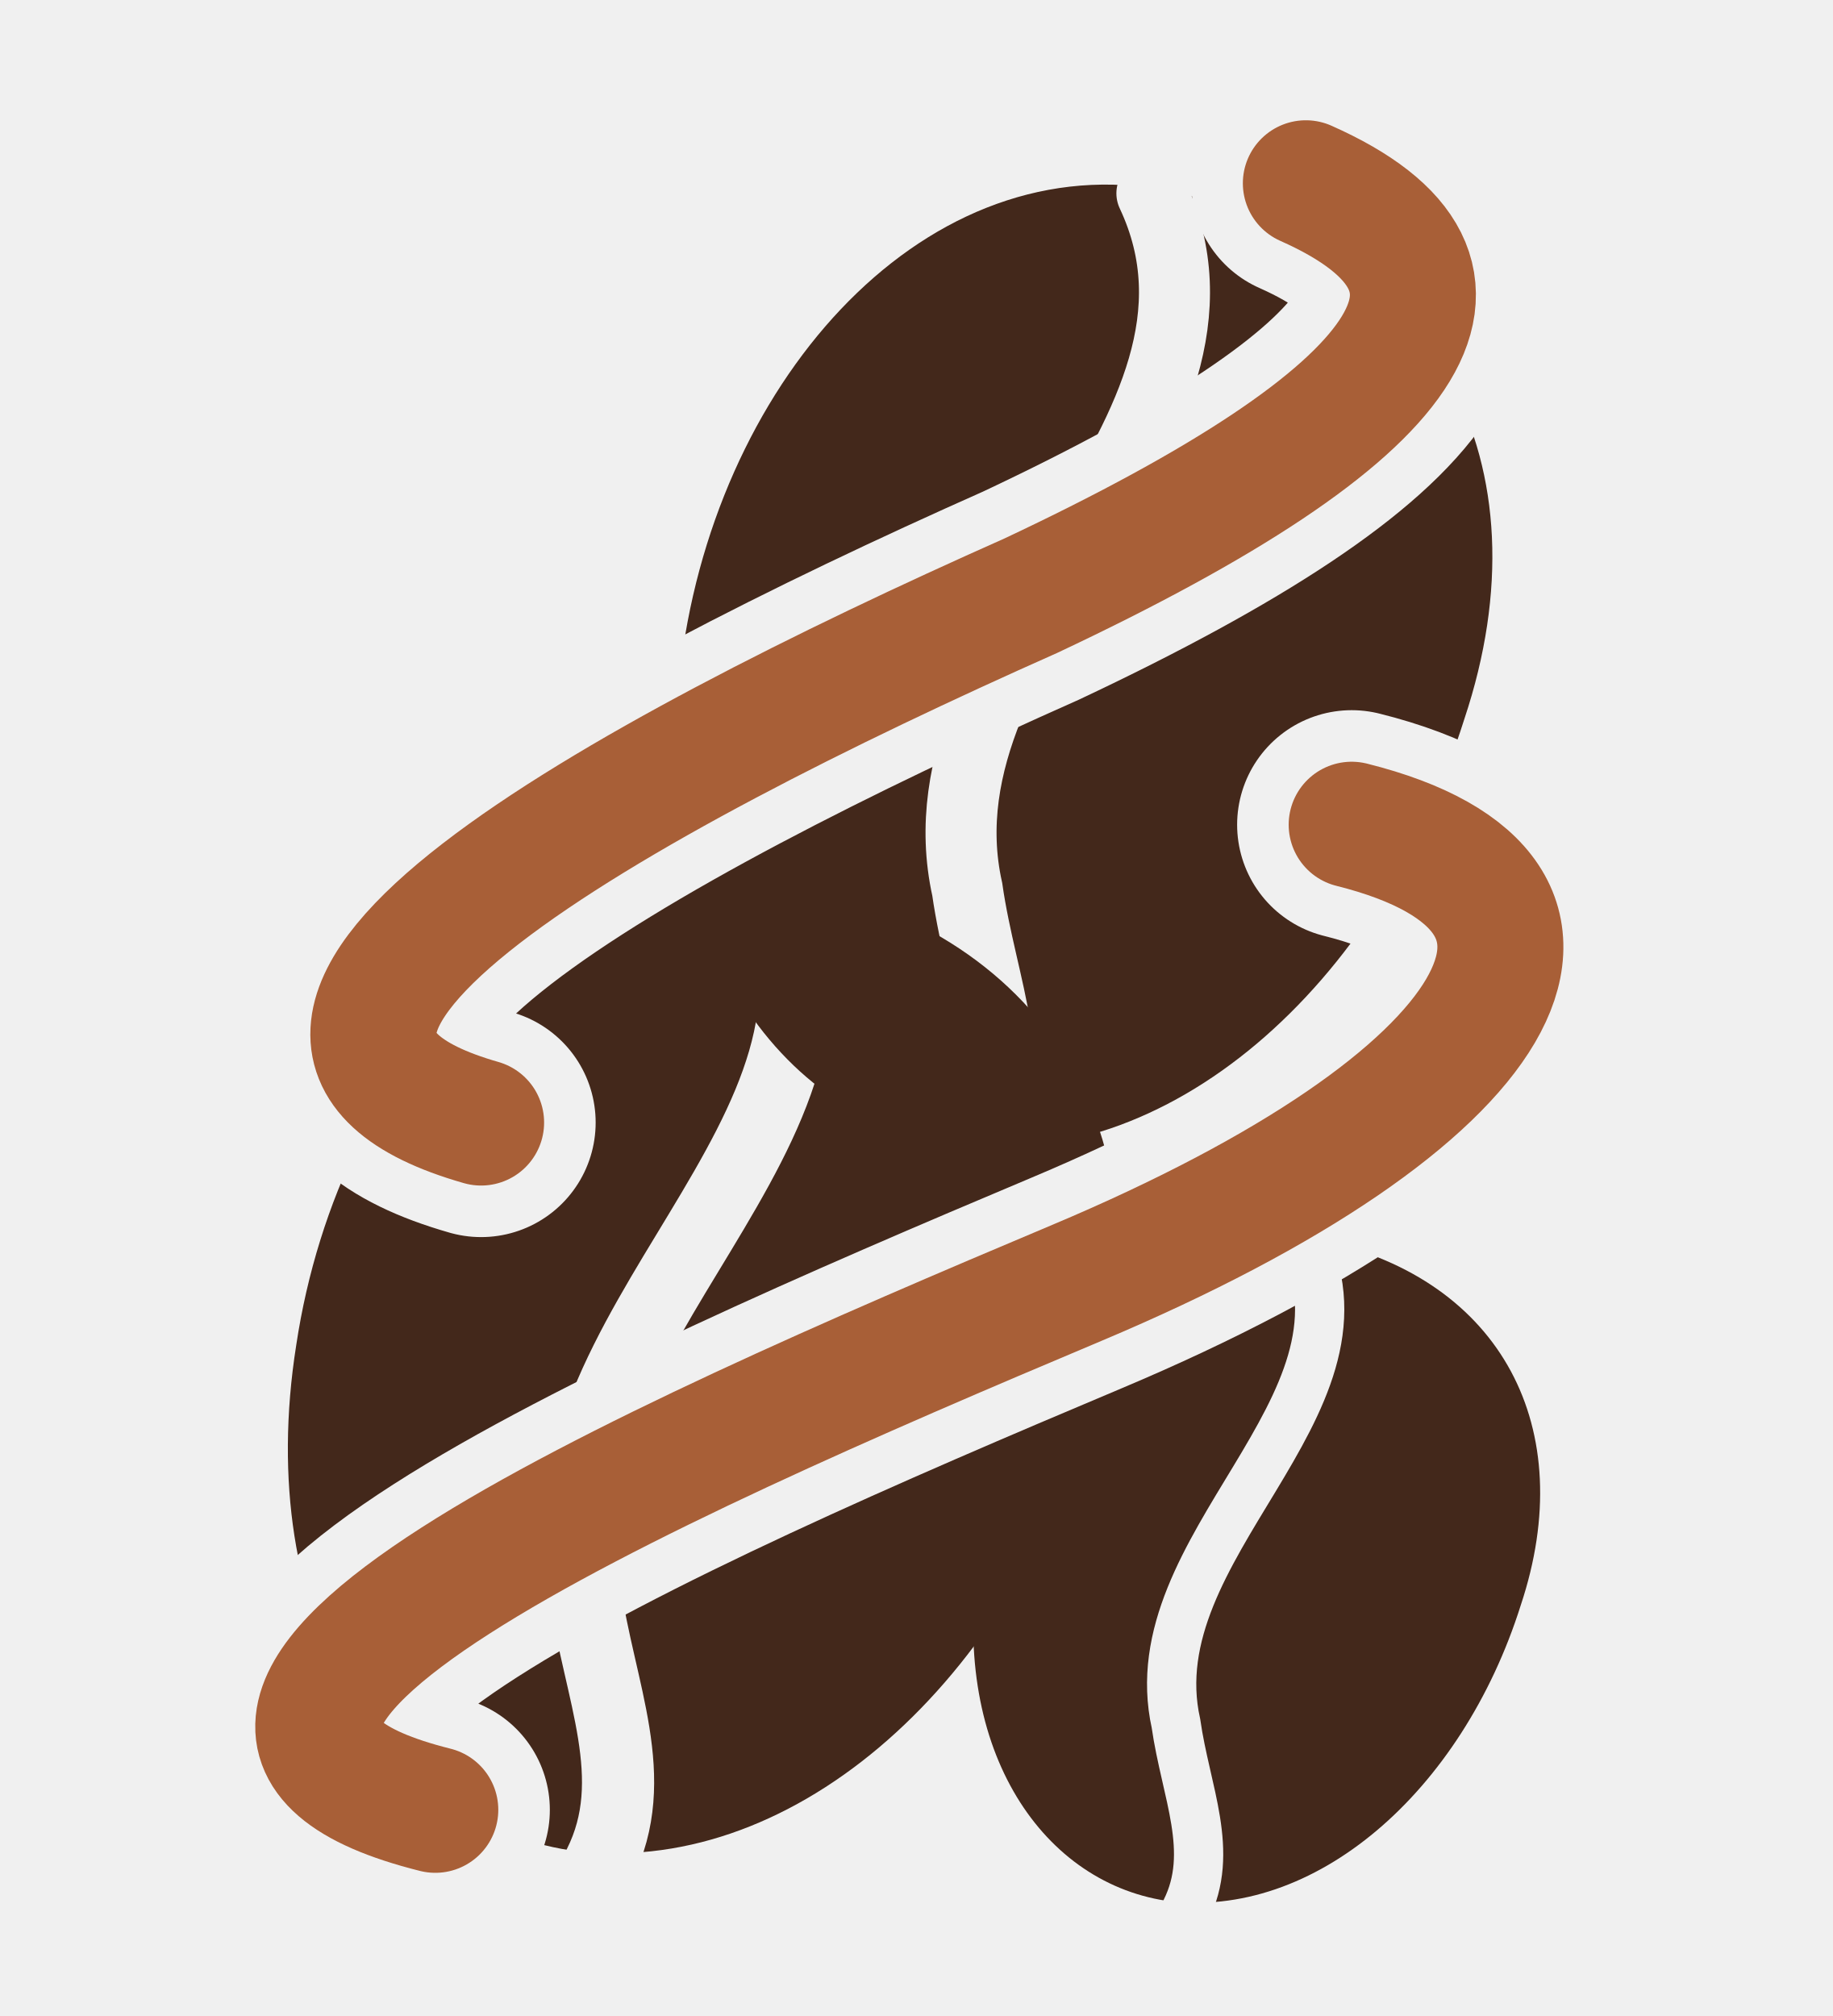
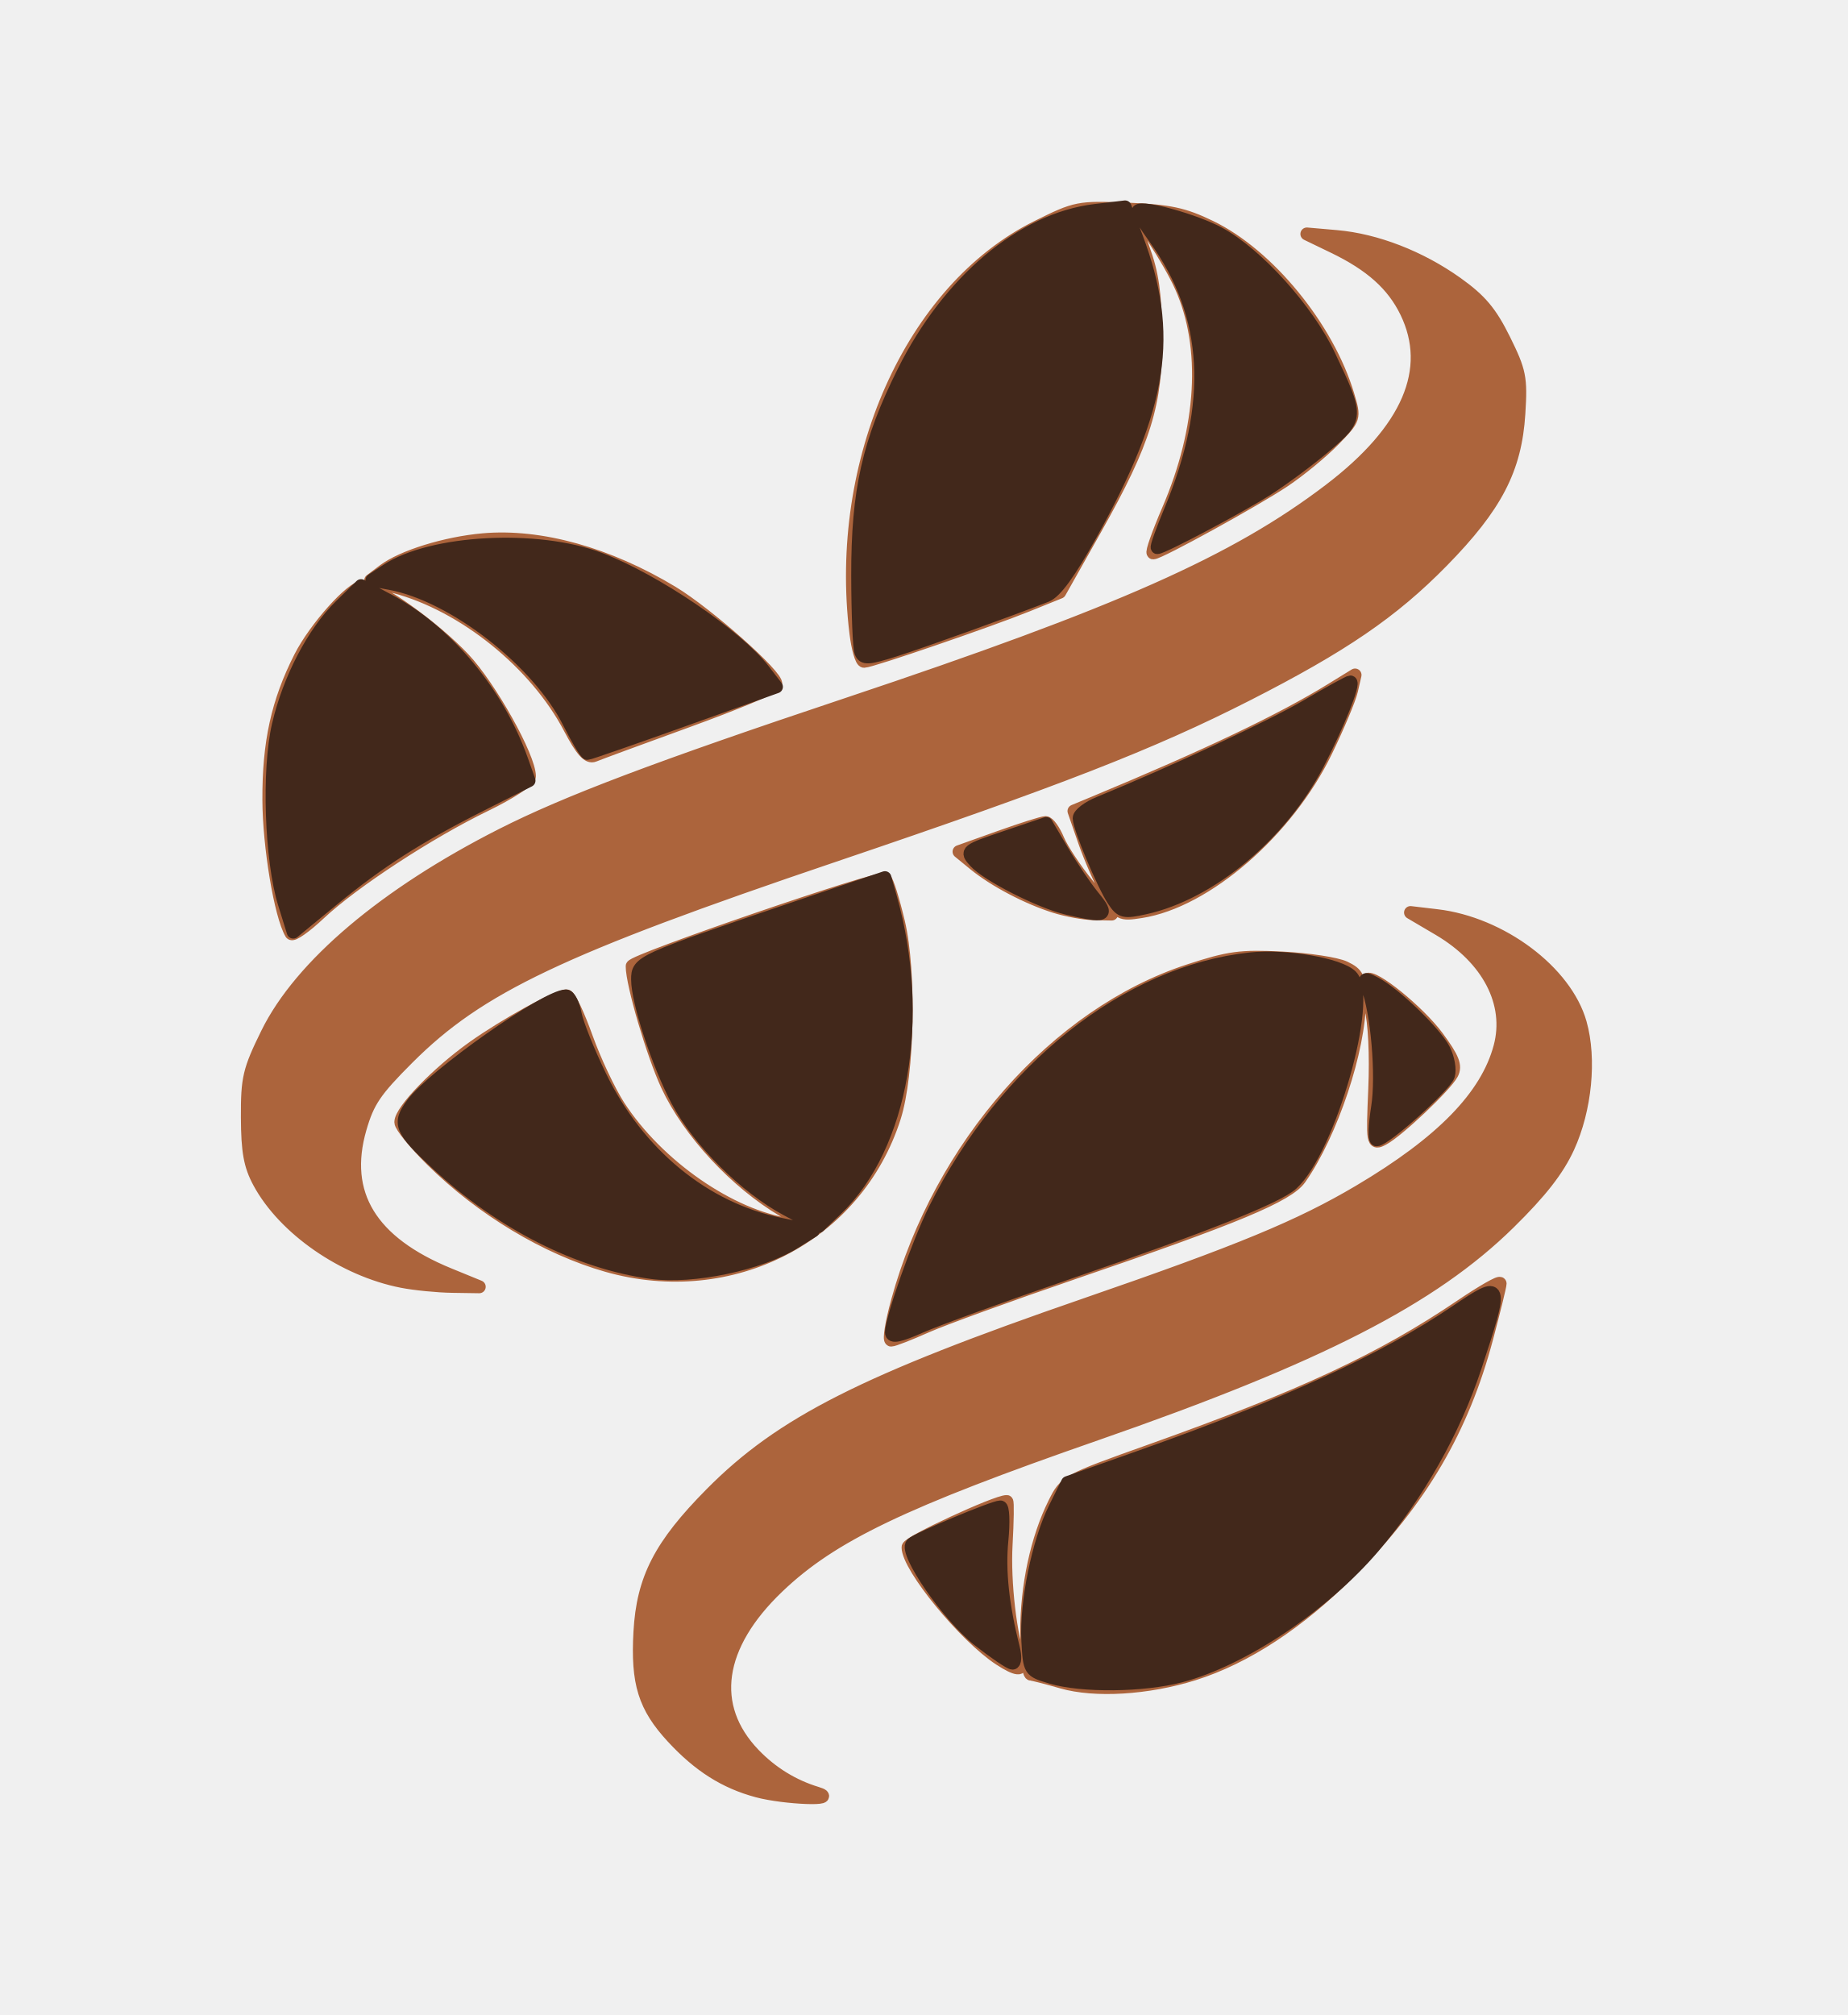
- <svg xmlns="http://www.w3.org/2000/svg" viewBox="0 0 80 88" shape-rendering="geometricPrecision">
-   <defs>
-     <mask id="bean-cut" maskUnits="userSpaceOnUse" x="0" y="0" width="80" height="88">
-       <rect width="80" height="88" fill="white" />
-       <path d="M44 12C52 29 27 43 31 61c1 7 4 13 1 19" fill="none" stroke="black" stroke-width="5" stroke-linecap="round" />
-     </mask>
-     <path id="bean" d="M46 12C29 8 14 24 11 44c-3 19 6 33 19 35 15 2 30-11 36-30 6-18-2-33-20-37Z" fill="#43281b" mask="url(#bean-cut)" />
-     <path id="ribbon" d="M19 79C3 75 28 64 47 56c19-8 24-17 12-20M21 49C7 45 27 34 45 26c17-8 21-14 12-18" />
-     <mask id="ribbon-cut" maskUnits="userSpaceOnUse" x="0" y="0" width="80" height="88">
-       <rect width="80" height="88" fill="white" />
-       <use href="#ribbon" fill="none" stroke="black" stroke-width="10" stroke-linecap="round" />
-     </mask>
-   </defs>
-   <g mask="url(#ribbon-cut)">
-     <use href="#bean" transform="translate(23 1) scale(.62)" />
-     <use href="#bean" transform="translate(6 31) scale(.63)" />
-     <use href="#bean" transform="translate(38 49) scale(.43)" />
+ <svg xmlns="http://www.w3.org/2000/svg" version="1.1" id="svg1" width="343" height="374" viewBox="0 0 343 374">
+   <defs id="defs1" />
+   <g id="g1">
+     <g id="g2" transform="translate(5.473903,-6.842381)">
+       <path fill="#ac643c" stroke="#ac643c" stroke-width="2.4" stroke-linejoin="round" paint-order="stroke fill" d="m 135.116,339.264 c -5.995,-1.604 -10.824,-4.661 -15.716,-9.949 -5.252,-5.676 -6.621,-10.075 -6.09,-19.567 0.553,-9.878 3.761,-16.1 13.232,-25.666 13.028,-13.158 28.486,-20.971 69.45,-35.102 28.706,-9.903 39.82,-14.499 50.843,-21.024 15.341,-9.082 23.67,-17.628 26.121,-26.8 2.163,-8.094 -2.164,-16.429 -11.333,-21.831 l -5.27,-3.105 4.87,0.575 c 11.944,1.409 23.951,10.398 26.644,19.947 1.875,6.648 0.957,16.023 -2.255,23.032 -1.94,4.234 -5.084,8.263 -10.94,14.021 -14.359,14.119 -35.319,24.845 -76.633,39.216 -35.975,12.514 -49.133,18.828 -59.126,28.374 -11.369,10.861 -12.99,22.179 -4.449,31.078 3.274,3.412 7.26,5.868 11.696,7.208 4.43,1.338 -5.953,0.956 -11.044,-0.406 z m 56.511,-20.208 c -2.752,-0.792 -5.34,-1.46 -5.753,-1.483 -0.413,-0.024 -0.757,-3.548 -0.765,-7.833 -0.016,-8.482 1.887,-17.333 5.131,-23.859 2.055,-4.134 2.176,-4.2 17.986,-9.836 28.158,-10.038 42.773,-16.855 57.518,-26.831 3.982,-2.694 7.24,-4.551 7.24,-4.125 -5.8e-4,0.425 -1.12,4.983 -2.488,10.129 -4.486,16.874 -12.164,29.98 -25.358,43.286 -9.393,9.473 -19.395,16.031 -29.075,19.064 -8.506,2.665 -18.279,3.261 -24.434,1.488 z m -11.508,-4.253 c -6.476,-4.211 -17.033,-17.085 -17.04,-20.78 -0.002,-0.924 16.319,-8.481 18.325,-8.485 0.18,-3.4e-4 0.126,3.603 -0.12,8.007 -0.389,6.952 0.797,17.145 2.513,21.59 0.699,1.812 -0.556,1.699 -3.678,-0.332 z m -18.993,-66.476 c 7.929,-28.854 29.455,-53.265 54.077,-61.327 7.456,-2.441 9.647,-2.737 17.35,-2.339 4.849,0.25 10.055,1.044 11.569,1.764 2.423,1.152 2.754,1.868 2.761,5.988 0.018,9.185 -5.192,24.813 -11.055,33.162 -2.252,3.207 -11.862,7.216 -42.001,17.521 -11.902,4.07 -24.212,8.543 -27.355,9.94 -3.144,1.398 -6.081,2.542 -6.528,2.542 -0.447,8.5e-4 0.085,-3.263 1.182,-7.252 z m -91.966,-3.644 c -10.837,-2.111 -21.87,-9.755 -26.527,-18.379 -1.691,-3.131 -2.165,-5.738 -2.191,-12.048 -0.03,-7.299 0.315,-8.758 3.682,-15.605 6.191,-12.588 21.889,-25.872 43.568,-36.867 11.99,-6.081 28.891,-12.472 64.086,-24.234 50.662,-16.93 72.093,-26.444 89.583,-39.768 14.574,-11.102 19.405,-22.348 14.2,-33.048 -2.459,-5.054 -6.549,-8.72 -13.445,-12.049 l -5.005,-2.416 5.501,0.481 c 7.351,0.642 15.533,3.818 22.331,8.666 4.382,3.125 6.272,5.374 8.783,10.45 2.926,5.916 3.16,7.087 2.742,13.729 -0.65,10.308 -4.237,17.214 -14.24,27.415 -9.224,9.406 -18.477,15.73 -36.27,24.79 -17.694,9.009 -35.167,15.817 -76.613,29.851 -50.824,17.209 -65.893,24.366 -79.106,37.571 -6.073,6.069 -7.409,8.043 -8.867,13.093 -3.507,12.151 1.96,21.119 16.501,27.068 l 5.612,2.296 -5,-0.076 c -2.75,-0.042 -6.947,-0.455 -9.325,-0.919 z m 38.066,-2.934 c -11.285,-3.204 -23.287,-10.423 -32.553,-19.58 -3.159,-3.122 -5.744,-6.291 -5.746,-7.043 -0.004,-2.135 6.773,-9.138 13.422,-13.871 5.968,-4.247 15.616,-9.558 17.37,-9.561 0.497,-9.5e-4 2.144,3.471 3.66,7.716 1.516,4.245 4.219,9.977 6.006,12.739 7.155,11.055 20.776,20.503 31.754,22.027 l 4.325,0.6 -5.506,-3.235 c -8.822,-5.184 -17.565,-14.607 -21.586,-23.266 -2.659,-5.726 -6.495,-18.764 -6.501,-22.098 -0.002,-1.04 45.863,-16.777 46.949,-16.109 0.387,0.238 1.504,3.804 2.483,7.925 2.194,9.236 1.804,28.248 -0.743,36.233 -7.04,22.073 -30.284,34.067 -53.336,27.522 z m 142.486,-32.855 c 0.266,-6.259 -0.029,-12.262 -0.74,-15.066 -0.651,-2.564 -0.97,-4.875 -0.709,-5.137 1.036,-1.04 9.637,5.946 13.091,10.632 2.885,3.915 3.459,5.365 2.69,6.808 -1.208,2.268 -10.012,10.608 -12.755,12.082 -1.979,1.064 -2.011,0.878 -1.577,-9.319 z M 48.575,180.093 c -1.978,-3.381 -4.112,-16.153 -4.143,-24.794 -0.039,-10.676 1.607,-18.16 5.822,-26.468 2.754,-5.43 9.573,-13.061 11.675,-13.065 2.658,-0.005 13.172,7.505 18.657,13.327 4.909,5.21 12.212,18.268 12.219,21.848 0.001,0.751 -3.686,3.15 -8.195,5.331 -10.437,5.049 -24.532,14.262 -30.743,20.093 -2.652,2.491 -5.033,4.168 -5.291,3.728 z m 141.776,-4.976 c -5.122,-1.613 -11.217,-4.816 -14.908,-7.834 l -2.897,-2.369 7.545,-2.695 c 4.15,-1.482 7.982,-2.696 8.516,-2.697 0.534,-0.001 1.575,1.448 2.313,3.219 0.738,1.772 3.28,5.592 5.649,8.489 l 4.308,5.268 -3.262,-0.061 c -1.794,-0.033 -5.063,-0.628 -7.264,-1.321 z m 9.692,-2.48 c -1.254,-2.222 -3.154,-6.563 -4.222,-9.646 l -1.941,-5.607 3.715,-1.544 c 21.133,-8.783 34.743,-15.272 44.072,-21.012 l 4.389,-2.7 -0.665,2.894 c -0.366,1.592 -2.504,6.683 -4.752,11.315 -7.171,14.774 -22.236,27.823 -34.303,29.712 -3.879,0.607 -4.09,0.493 -6.294,-3.411 z M 100.302,141.984 C 93.979,129.922 80.62,119.146 67.784,115.754 l -4.455,-1.177 2.416,-1.83 c 3.456,-2.617 11.505,-5.11 18.474,-5.723 10.6,-0.931 23.164,2.567 35.11,9.776 6.512,3.93 19.672,15.619 19.197,17.052 -0.181,0.546 -7.507,3.599 -16.28,6.784 -8.773,3.185 -16.626,6.077 -17.45,6.427 -1.085,0.46 -2.326,-0.943 -4.495,-5.079 z m 53.099,-17.643 c -3.898,-31.938 10.324,-63.8 33.65,-75.383 7.253,-3.602 7.651,-3.68 16.797,-3.298 7.764,0.325 10.386,0.884 15.317,3.265 10.78,5.206 21.849,18.742 25.576,31.276 1.273,4.28 1.271,4.285 -2.638,8.315 -2.151,2.218 -6.327,5.647 -9.279,7.619 -5.344,3.57 -23.021,13.292 -24.239,13.331 -0.352,0.011 0.919,-3.604 2.824,-8.033 6.515,-15.148 7.376,-30.096 2.381,-41.329 -2.226,-5.006 -8.141,-13.992 -8.784,-13.346 -0.223,0.224 0.574,3.066 1.77,6.317 1.653,4.491 2.201,8.312 2.283,15.91 0.137,12.732 -2.053,19.788 -11.154,35.945 l -6.666,11.832 -5.995,2.425 c -7.069,2.859 -29.048,10.4 -30.32,10.402 -0.485,9.3e-4 -1.17,-2.36 -1.523,-5.247 z" id="path3" />
+       <path fill="#42281b" stroke="#42281b" stroke-width="2.4" stroke-linejoin="round" paint-order="stroke fill" d="m 189.625,318.167 c -3.99,-1.19 -4.003,-1.211 -4.308,-6.761 -0.386,-7.021 1.927,-18.394 5.006,-24.611 l 2.366,-4.778 13.425,-4.751 c 27.224,-9.635 45.494,-18.032 58.632,-26.947 8.786,-5.962 8.879,-5.697 3.619,10.238 -3.888,11.78 -10.644,23.732 -18.894,33.427 -9.219,10.833 -24.328,20.937 -35.806,23.944 -6.967,1.825 -18.343,1.939 -24.039,0.241 z m -13.513,-6.959 c -5.554,-4.364 -13.773,-16.292 -12.268,-17.803 0.899,-0.902 15.126,-6.863 16.386,-6.865 0.493,-9.5e-4 0.613,2.788 0.27,6.249 -0.556,5.604 0.138,12.077 2.148,20.021 0.379,1.498 0.303,2.724 -0.169,2.725 -0.472,5.6e-4 -3.337,-1.947 -6.367,-4.327 z M 160.002,254.151 c -0.005,-2.534 4.991,-16.685 8.071,-22.862 12.968,-26.01 35.693,-44.037 58.587,-46.474 6.499,-0.692 16.479,1.015 18.665,3.193 4.012,3.996 -4.09,32.379 -11.015,38.591 -2.732,2.45 -15.996,7.73 -41.17,16.387 -12.279,4.223 -24.758,8.759 -27.731,10.081 -3.928,1.746 -5.405,2.043 -5.407,1.085 z m -44.521,-11.114 c -13.491,-1.811 -27.992,-9.162 -39.865,-20.206 -6.752,-6.282 -7.224,-7.433 -4.54,-11.078 3.886,-5.278 24.88,-20.051 28.503,-20.058 0.594,-0.001 1.365,1.496 1.712,3.328 0.347,1.831 2.44,7.052 4.651,11.601 7.029,14.464 19.336,24.567 33.424,27.438 l 6.101,1.243 -3.496,2.174 c -6.394,3.977 -18.834,6.587 -26.489,5.56 z m 25.093,-11.695 c -7.709,-4.125 -16.354,-12.724 -20.306,-20.198 -3.604,-6.815 -7.383,-18.324 -7.391,-22.508 -0.006,-3.279 0.444,-3.484 28.701,-13.059 l 17.214,-5.833 1.033,3.667 c 6.301,22.363 2.181,46.139 -10.031,57.883 l -3.329,3.201 z m 109.666,-18.986 c 0.936,-5.883 -0.086,-17.822 -1.91,-22.313 -0.682,-1.68 -0.529,-1.743 1.541,-0.641 3.609,1.922 11.029,9.09 12.659,12.228 0.814,1.567 1.2,3.739 0.857,4.827 -0.608,1.928 -11.786,11.946 -13.333,11.949 -0.427,8.2e-4 -0.343,-2.722 0.186,-6.05 z M 47.318,174.574 c -2.505,-8.077 -3.069,-24.824 -1.118,-33.175 2,-8.562 6.484,-17.165 11.516,-22.098 l 3.835,-3.76 5.319,2.853 c 10.636,5.704 20.087,17.088 24.494,29.505 l 1.359,3.829 -8.933,4.508 c -11.696,5.902 -18.857,10.489 -27.645,17.708 l -7.191,5.907 z m 145.287,0.858 c -4.952,-1.157 -14.802,-6.155 -17.077,-8.665 -1.783,-1.967 -1.698,-2.035 5.694,-4.536 l 7.504,-2.539 3.04,5.159 c 1.672,2.838 4.233,6.62 5.692,8.404 2.975,3.641 2.441,3.88 -4.852,2.175 z m 8.596,-1.516 c -1.936,-2.943 -6.323,-13.432 -6.359,-15.205 -0.014,-0.716 1.66,-1.992 3.721,-2.835 13.679,-5.602 32.006,-14.158 38.488,-17.97 4.199,-2.469 7.859,-4.49 8.133,-4.49 0.9,-0.002 -2.283,7.992 -6.101,15.321 -6.817,13.087 -19.871,23.938 -32.023,26.62 -3.936,0.869 -4.418,0.75 -5.859,-1.44 z M 100.154,140.952 C 94.41,129.516 78.725,117.322 66.945,115.136 l -3.374,-0.626 2.757,-1.816 c 8.283,-5.457 27.899,-6.509 39.485,-2.119 10.239,3.88 25.484,14.22 30.446,20.652 l 2.391,3.098 -17.27,6.18 c -9.498,3.399 -17.512,6.181 -17.808,6.181 -0.296,5.7e-4 -1.834,-2.58 -3.418,-5.734 z m 54.165,-13.069 c -0.309,-0.802 -0.573,-7.198 -0.587,-14.216 -0.03,-15.717 2.008,-24.775 8.505,-37.805 8.414,-16.873 22.033,-28.335 35.592,-29.955 l 5.536,-0.661 2.086,5.544 c 6.848,18.196 4.84,31.328 -8.447,55.256 -3.969,7.148 -6.545,10.689 -8.264,11.363 -6.833,2.679 -23.133,8.542 -28.171,10.134 -4.901,1.549 -5.765,1.596 -6.249,0.34 z m 57.472,-26.279 c 8.338,-19.951 7.424,-36.249 -2.829,-50.463 -1.923,-2.666 -3.353,-4.991 -3.177,-5.167 0.896,-0.9 10.624,1.807 14.985,4.17 7.125,3.86 16.473,14.229 20.472,22.709 5.407,11.464 5.401,11.582 -0.733,16.808 -2.923,2.49 -7.787,6.102 -10.808,8.027 -5.024,3.2 -19.343,10.794 -20.357,10.796 -0.235,4.5e-4 0.866,-3.095 2.447,-6.878 z" id="path2" />
+     </g>
  </g>
-   <use href="#ribbon" fill="none" stroke="#a85f37" stroke-width="5.5" stroke-linecap="round" />
</svg>
